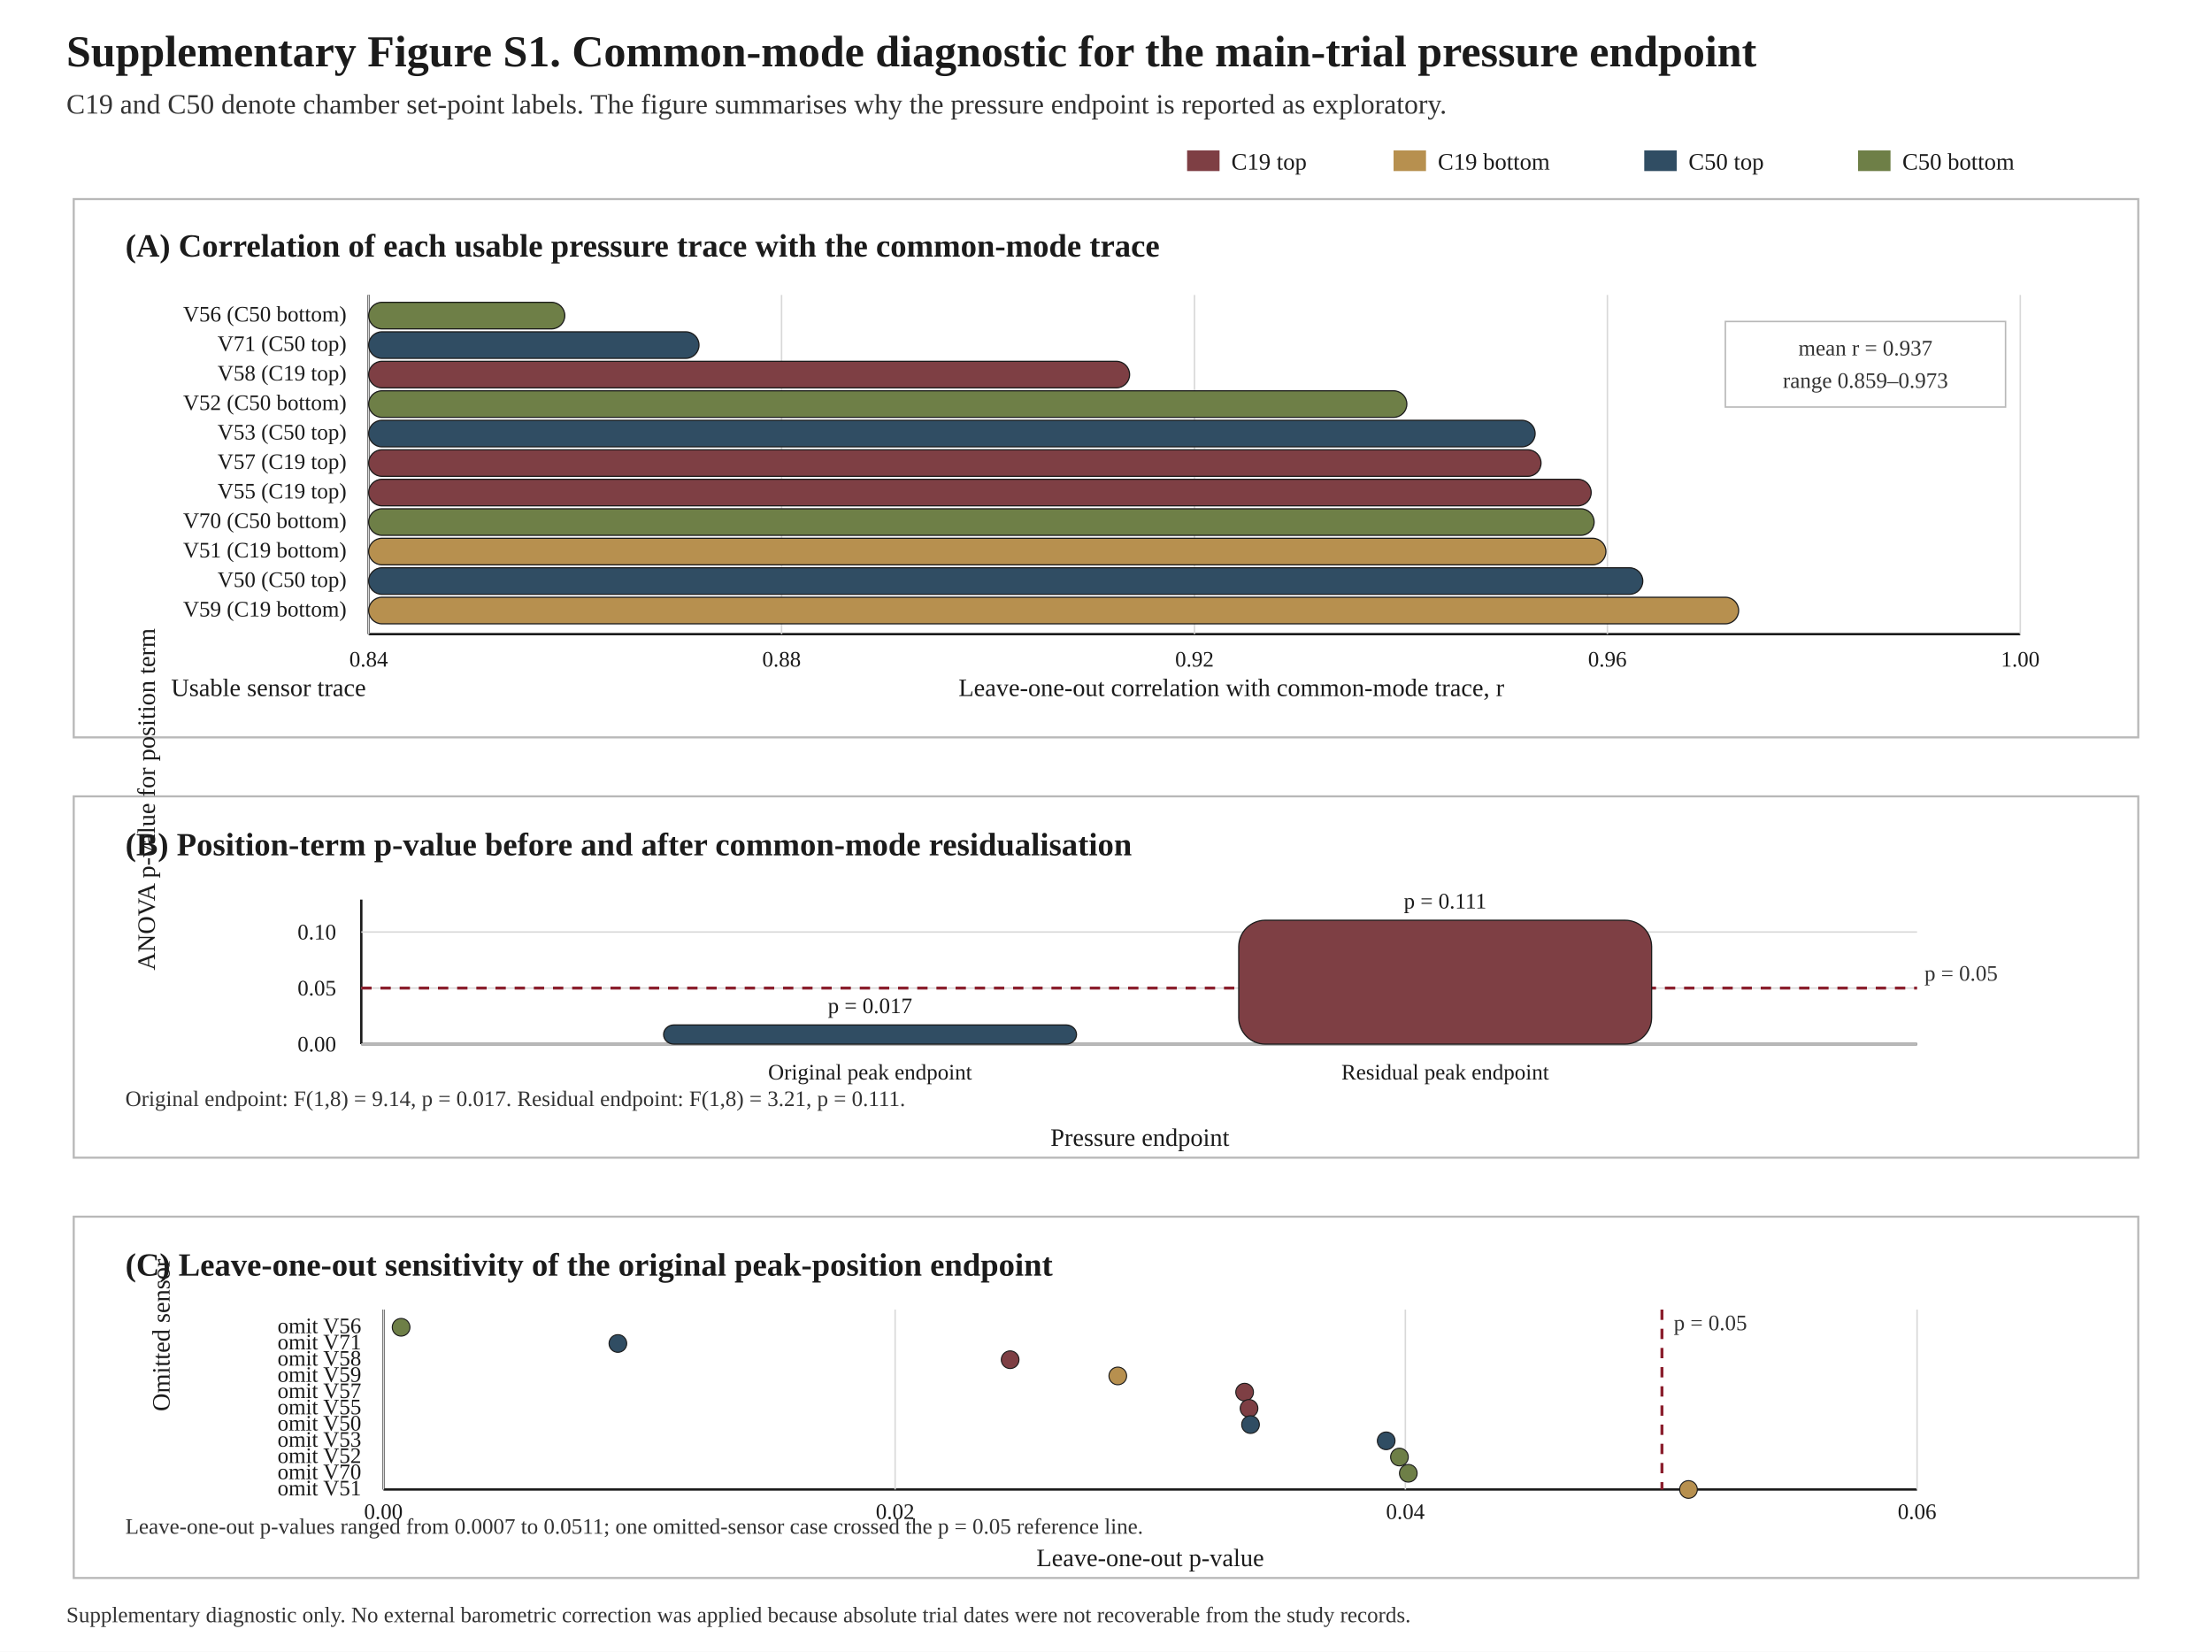
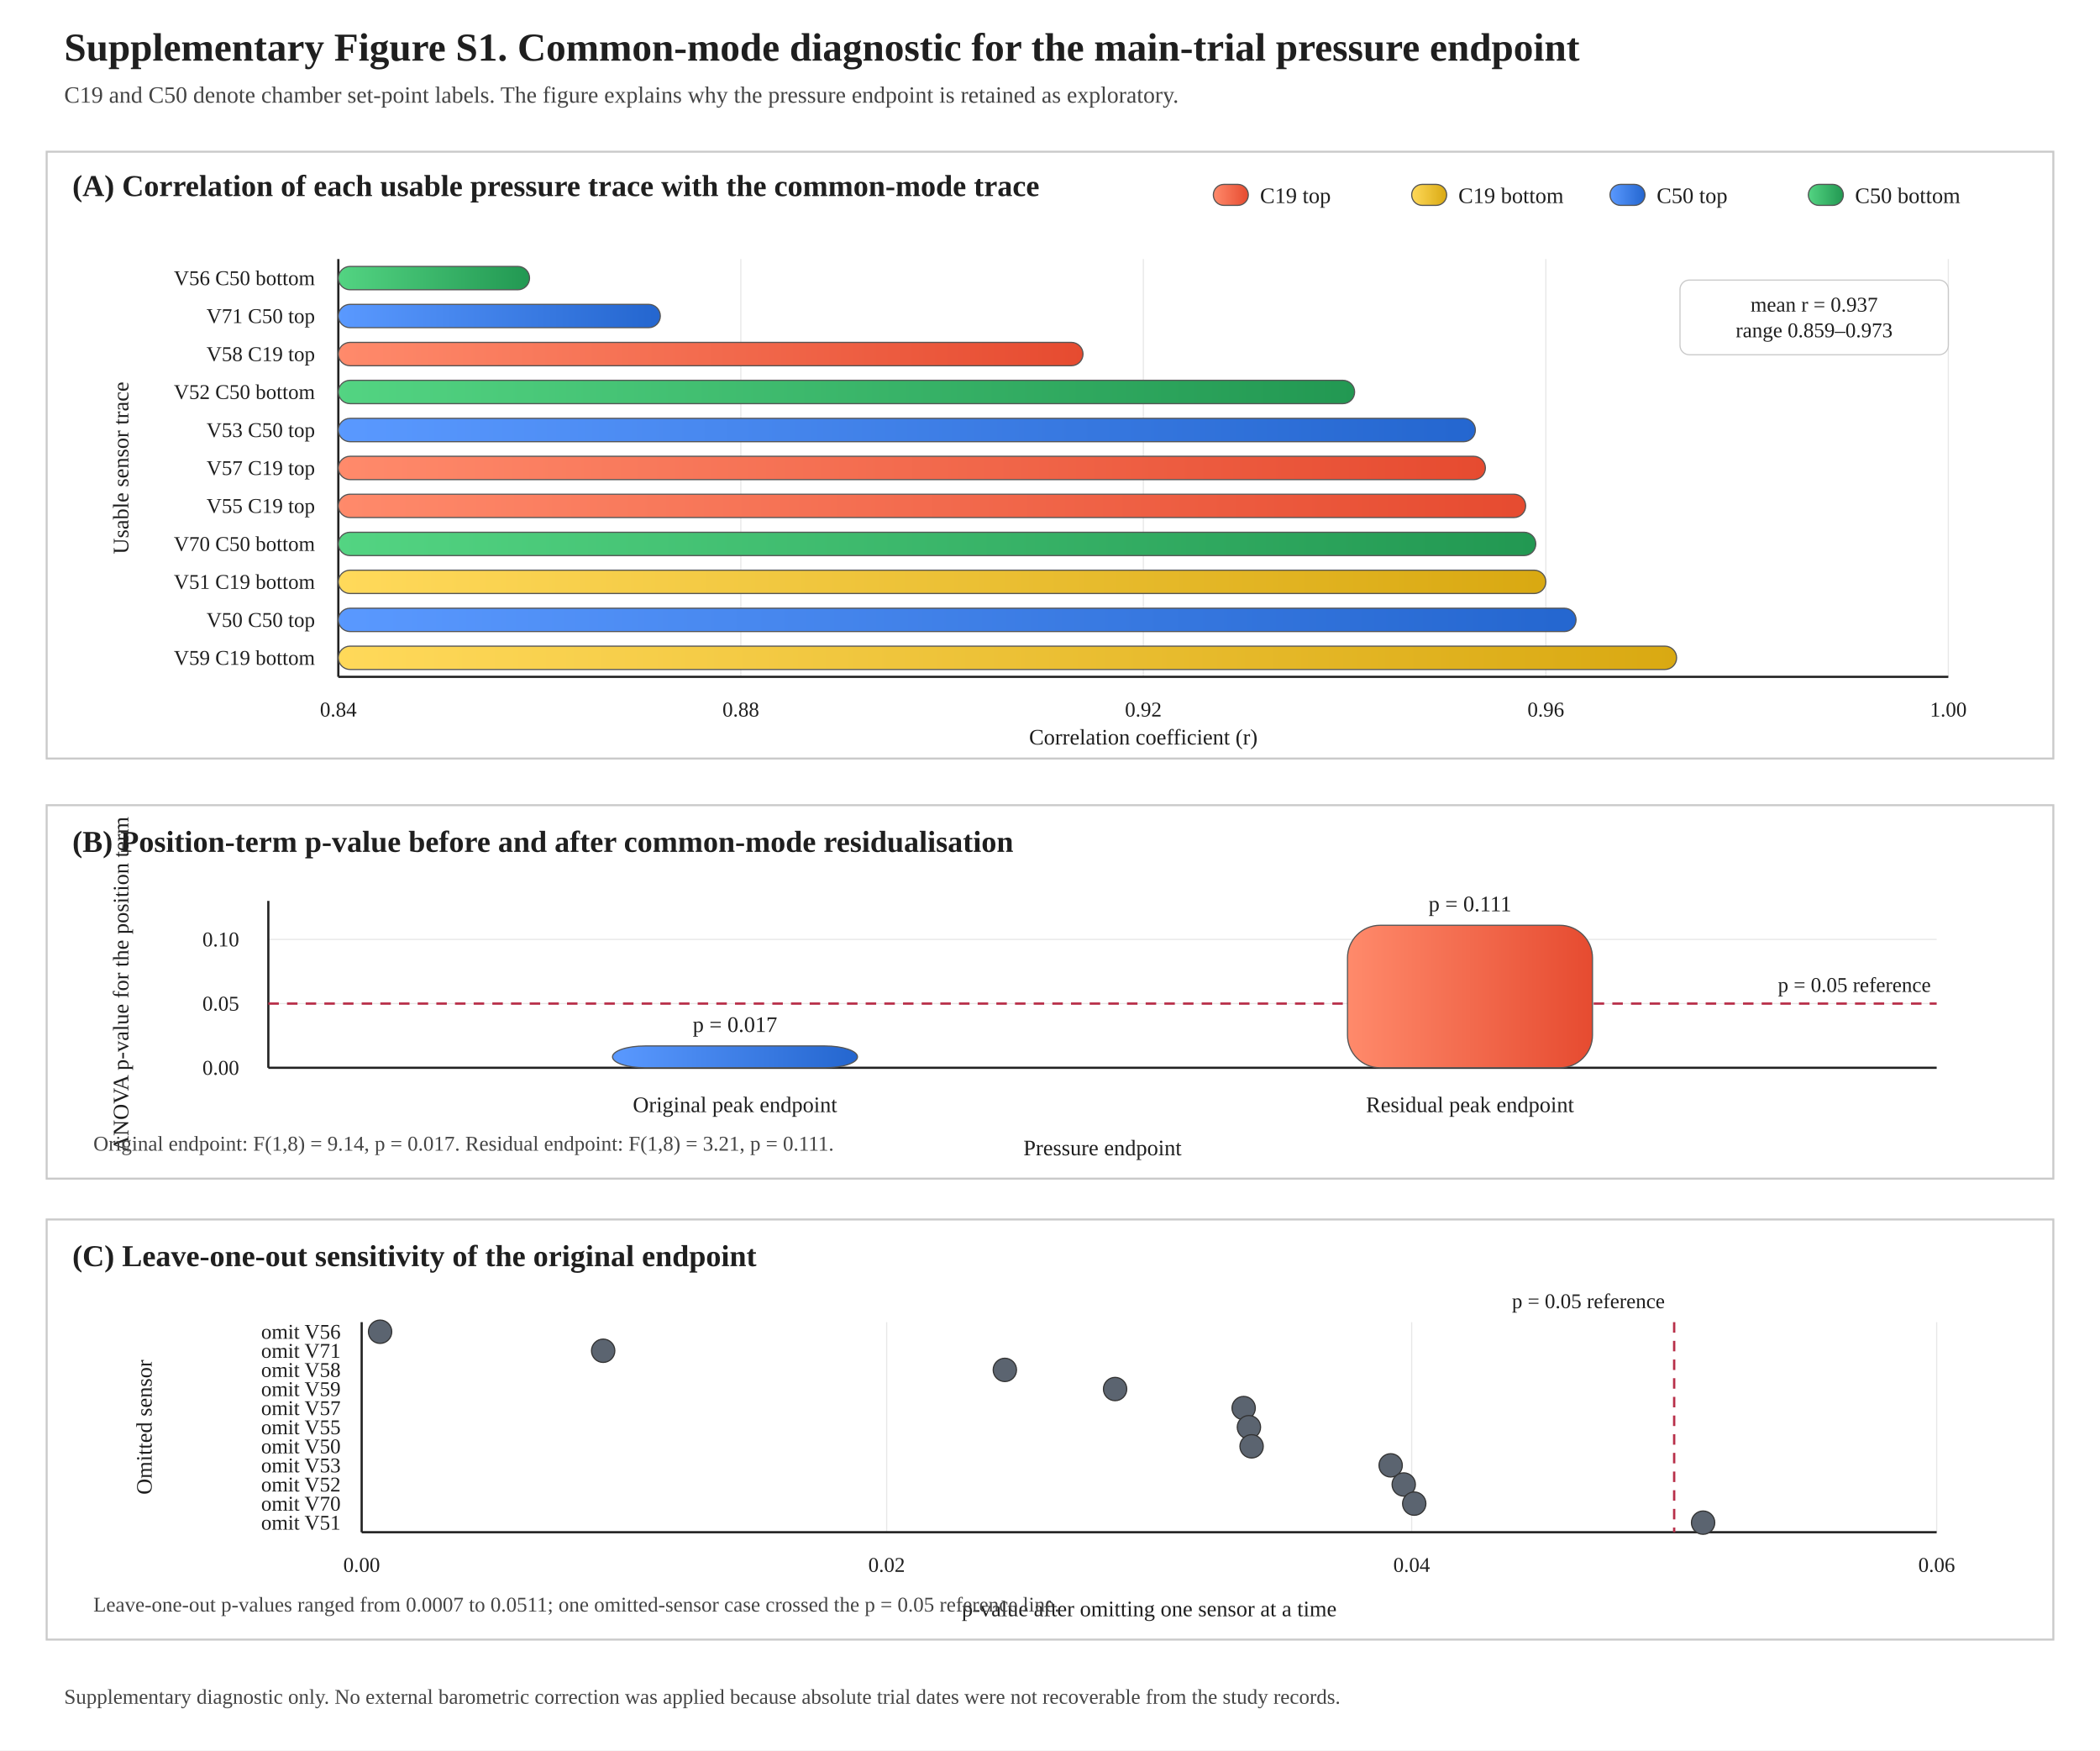
- <svg xmlns="http://www.w3.org/2000/svg" width="1500" height="1120" viewBox="0 0 1500 1120" role="img" aria-label="Supplementary Figure S1 common-mode pressure diagnostic">
-   <rect width="1500" height="1120" fill="#ffffff" />
-   <style>
- text{font-family:'Times New Roman',Times,serif;fill:#1b1b1b}.title{font-size:30px;font-weight:bold}.subtitle{font-size:19px;fill:#333}.panel{font-size:22px;font-weight:bold}.label{font-size:17px}.tick{font-size:15px}.small{font-size:15px;fill:#333}.axis{stroke:#1b1b1b;stroke-width:1.6}.grid{stroke:#d8d8d8;stroke-width:1}.box{fill:#fff;stroke:#b8b8b8;stroke-width:1.4}.ref{stroke:#8b1f2d;stroke-width:2;stroke-dasharray:7 6}.c19t{fill:#7e3f44}.c19b{fill:#b7904f}.c50t{fill:#304d63}.c50b{fill:#6e7f47}.dot{stroke:#1b1b1b;stroke-width:.7}.bar{stroke:#1b1b1b;stroke-width:.8}.legend{font-size:16px}
- </style>
-   <text x="45" y="45" class="title">Supplementary Figure S1. Common-mode diagnostic for the main-trial pressure endpoint</text>
-   <text x="45" y="77" class="subtitle">C19 and C50 denote chamber set-point labels. The figure summarises why the pressure endpoint is reported as exploratory.</text>
-   <rect x="805" y="102" width="22" height="14" class="c19t" />
-   <text x="835" y="115" class="legend">C19 top</text>
-   <rect x="945" y="102" width="22" height="14" class="c19b" />
-   <text x="975" y="115" class="legend">C19 bottom</text>
-   <rect x="1115" y="102" width="22" height="14" class="c50t" />
-   <text x="1145" y="115" class="legend">C50 top</text>
-   <rect x="1260" y="102" width="22" height="14" class="c50b" />
-   <text x="1290" y="115" class="legend">C50 bottom</text>
-   <rect x="50" y="135" width="1400" height="365" class="box" />
-   <text x="85" y="174" class="panel">(A) Correlation of each usable pressure trace with the common-mode trace</text>
-   <text x="116" y="472" class="label">Usable sensor trace</text>
-   <text x="650" y="472" class="label">Leave-one-out correlation with common-mode trace, r</text>
-   <line x1="250" y1="430" x2="1370" y2="430" class="axis" />
-   <line x1="250" y1="200" x2="250" y2="430" class="axis" />
-   <line x1="250" y1="200" x2="250" y2="430" class="grid" />
-   <text x="250" y="452" class="tick" text-anchor="middle">0.84</text>
-   <line x1="530" y1="200" x2="530" y2="430" class="grid" />
-   <text x="530" y="452" class="tick" text-anchor="middle">0.88</text>
-   <line x1="810" y1="200" x2="810" y2="430" class="grid" />
-   <text x="810" y="452" class="tick" text-anchor="middle">0.92</text>
-   <line x1="1090" y1="200" x2="1090" y2="430" class="grid" />
-   <text x="1090" y="452" class="tick" text-anchor="middle">0.96</text>
-   <line x1="1370" y1="200" x2="1370" y2="430" class="grid" />
-   <text x="1370" y="452" class="tick" text-anchor="middle">1.00</text>
-   <text x="235" y="218" text-anchor="end" class="tick">V56 (C50 bottom)</text>
-   <rect x="250" y="205" width="133" height="18" rx="9" class="c50b bar" />
-   <text x="235" y="238" text-anchor="end" class="tick">V71 (C50 top)</text>
-   <rect x="250" y="225" width="224" height="18" rx="9" class="c50t bar" />
-   <text x="235" y="258" text-anchor="end" class="tick">V58 (C19 top)</text>
-   <rect x="250" y="245" width="516" height="18" rx="9" class="c19t bar" />
-   <text x="235" y="278" text-anchor="end" class="tick">V52 (C50 bottom)</text>
-   <rect x="250" y="265" width="704" height="18" rx="9" class="c50b bar" />
-   <text x="235" y="298" text-anchor="end" class="tick">V53 (C50 top)</text>
-   <rect x="250" y="285" width="791" height="18" rx="9" class="c50t bar" />
-   <text x="235" y="318" text-anchor="end" class="tick">V57 (C19 top)</text>
-   <rect x="250" y="305" width="795" height="18" rx="9" class="c19t bar" />
-   <text x="235" y="338" text-anchor="end" class="tick">V55 (C19 top)</text>
-   <rect x="250" y="325" width="829" height="18" rx="9" class="c19t bar" />
-   <text x="235" y="358" text-anchor="end" class="tick">V70 (C50 bottom)</text>
-   <rect x="250" y="345" width="831" height="18" rx="9" class="c50b bar" />
-   <text x="235" y="378" text-anchor="end" class="tick">V51 (C19 bottom)</text>
-   <rect x="250" y="365" width="839" height="18" rx="9" class="c19b bar" />
-   <text x="235" y="398" text-anchor="end" class="tick">V50 (C50 top)</text>
-   <rect x="250" y="385" width="864" height="18" rx="9" class="c50t bar" />
-   <text x="235" y="418" text-anchor="end" class="tick">V59 (C19 bottom)</text>
-   <rect x="250" y="405" width="929" height="18" rx="9" class="c19b bar" />
-   <rect x="1170" y="218" width="190" height="58" fill="#fff" stroke="#b8b8b8" />
-   <text x="1265" y="241" text-anchor="middle" class="small">mean r = 0.937</text>
-   <text x="1265" y="263" text-anchor="middle" class="small">range 0.859–0.973</text>
-   <rect x="50" y="540" width="1400" height="245" class="box" />
-   <text x="85" y="580" class="panel">(B) Position-term p-value before and after common-mode residualisation</text>
-   <text x="85" y="750" class="small">Original endpoint: F(1,8) = 9.14, p = 0.017. Residual endpoint: F(1,8) = 3.21, p = 0.111.</text>
-   <line x1="245" y1="708" x2="1300" y2="708" class="axis" />
-   <line x1="245" y1="610" x2="245" y2="708" class="axis" />
-   <line x1="245" y1="708" x2="1300" y2="708" class="grid" />
-   <text x="228" y="713" text-anchor="end" class="tick">0.00</text>
-   <line x1="245" y1="670" x2="1300" y2="670" class="grid" />
-   <text x="228" y="675" text-anchor="end" class="tick">0.05</text>
-   <line x1="245" y1="632" x2="1300" y2="632" class="grid" />
-   <text x="228" y="637" text-anchor="end" class="tick">0.10</text>
-   <line x1="245" y1="670" x2="1300" y2="670" class="ref" />
-   <text x="1305" y="665" class="small" fill="#8b1f2d">p = 0.05</text>
-   <text x="105" y="658" transform="rotate(-90 105,658)" class="label">ANOVA p-value for position term</text>
-   <text x="773" y="777" text-anchor="middle" class="label">Pressure endpoint</text>
-   <rect x="450" y="695" width="280" height="13" rx="7" class="c50t bar" />
-   <text x="590" y="687" text-anchor="middle" class="tick">p = 0.017</text>
-   <text x="590" y="732" text-anchor="middle" class="tick">Original peak endpoint</text>
-   <rect x="840" y="624" width="280" height="84" rx="18" class="c19t bar" />
-   <text x="980" y="616" text-anchor="middle" class="tick">p = 0.111</text>
-   <text x="980" y="732" text-anchor="middle" class="tick">Residual peak endpoint</text>
-   <rect x="50" y="825" width="1400" height="245" class="box" />
-   <text x="85" y="865" class="panel">(C) Leave-one-out sensitivity of the original peak-position endpoint</text>
-   <text x="85" y="1040" class="small">Leave-one-out p-values ranged from 0.0007 to 0.0511; one omitted-sensor case crossed the p = 0.05 reference line.</text>
-   <line x1="260" y1="1010" x2="1300" y2="1010" class="axis" />
-   <line x1="260" y1="888" x2="260" y2="1010" class="axis" />
-   <line x1="260" y1="888" x2="260" y2="1010" class="grid" />
-   <text x="260" y="1030" text-anchor="middle" class="tick">0.00</text>
-   <line x1="607" y1="888" x2="607" y2="1010" class="grid" />
-   <text x="607" y="1030" text-anchor="middle" class="tick">0.02</text>
-   <line x1="953" y1="888" x2="953" y2="1010" class="grid" />
-   <text x="953" y="1030" text-anchor="middle" class="tick">0.04</text>
-   <line x1="1300" y1="888" x2="1300" y2="1010" class="grid" />
-   <text x="1300" y="1030" text-anchor="middle" class="tick">0.06</text>
-   <line x1="1127" y1="888" x2="1127" y2="1010" class="ref" />
-   <text x="1135" y="902" class="small" fill="#8b1f2d">p = 0.05</text>
-   <text x="115" y="957" transform="rotate(-90 115,957)" class="label">Omitted sensor</text>
-   <text x="780" y="1062" text-anchor="middle" class="label">Leave-one-out p-value</text>
-   <text x="245" y="904" text-anchor="end" class="tick">omit V56</text>
-   <circle cx="272" cy="900" r="6" class="c50b dot" />
-   <text x="245" y="915" text-anchor="end" class="tick">omit V71</text>
-   <circle cx="419" cy="911" r="6" class="c50t dot" />
-   <text x="245" y="926" text-anchor="end" class="tick">omit V58</text>
-   <circle cx="685" cy="922" r="6" class="c19t dot" />
-   <text x="245" y="937" text-anchor="end" class="tick">omit V59</text>
-   <circle cx="758" cy="933" r="6" class="c19b dot" />
-   <text x="245" y="948" text-anchor="end" class="tick">omit V57</text>
-   <circle cx="844" cy="944" r="6" class="c19t dot" />
-   <text x="245" y="959" text-anchor="end" class="tick">omit V55</text>
-   <circle cx="847" cy="955" r="6" class="c19t dot" />
-   <text x="245" y="970" text-anchor="end" class="tick">omit V50</text>
-   <circle cx="848" cy="966" r="6" class="c50t dot" />
-   <text x="245" y="981" text-anchor="end" class="tick">omit V53</text>
-   <circle cx="940" cy="977" r="6" class="c50t dot" />
-   <text x="245" y="992" text-anchor="end" class="tick">omit V52</text>
-   <circle cx="949" cy="988" r="6" class="c50b dot" />
-   <text x="245" y="1003" text-anchor="end" class="tick">omit V70</text>
-   <circle cx="955" cy="999" r="6" class="c50b dot" />
-   <text x="245" y="1014" text-anchor="end" class="tick">omit V51</text>
-   <circle cx="1145" cy="1010" r="6" class="c19b dot" />
-   <text x="45" y="1100" class="small">Supplementary diagnostic only. No external barometric correction was applied because absolute trial dates were not recoverable from the study records.</text>
+ <svg xmlns="http://www.w3.org/2000/svg" width="1800" height="1500" viewBox="0 0 1800 1500">
+   <defs>
+     <linearGradient id="r" x1="0" x2="1">
+       <stop offset="0%" stop-color="#ff8a6b" />
+       <stop offset="100%" stop-color="#e64b30" />
+     </linearGradient>
+     <linearGradient id="y" x1="0" x2="1">
+       <stop offset="0%" stop-color="#ffd95a" />
+       <stop offset="100%" stop-color="#d9a912" />
+     </linearGradient>
+     <linearGradient id="bl" x1="0" x2="1">
+       <stop offset="0%" stop-color="#5a99ff" />
+       <stop offset="100%" stop-color="#2466cf" />
+     </linearGradient>
+     <linearGradient id="g" x1="0" x2="1">
+       <stop offset="0%" stop-color="#53d482" />
+       <stop offset="100%" stop-color="#229852" />
+     </linearGradient>
+   </defs>
+   <rect width="1800" height="1500" fill="white" />
+   <style>text{font-family:'Times New Roman',Times,serif;fill:#1f1f1f}.title{font-size:34px;font-weight:bold}.sub{font-size:20px;fill:#444}.panel{font-size:26px;font-weight:bold}.lab{font-size:19px}.tick{font-size:18px}.note{font-size:18px;fill:#444}.box{fill:white;stroke:#c9c9c9;stroke-width:1.7}.axis{stroke:#222;stroke-width:1.9}.grid{stroke:#e7e7e7;stroke-width:1}.ref{stroke:#b82f49;stroke-width:2;stroke-dasharray:9 7}</style>
+   <text x="55" y="52" class="title">Supplementary Figure S1. Common-mode diagnostic for the main-trial pressure endpoint</text>
+   <text x="55" y="88" class="sub">C19 and C50 denote chamber set-point labels. The figure explains why the pressure endpoint is retained as exploratory.</text>
+   <rect x="40" y="130" width="1720" height="520" class="box" />
+   <rect x="40" y="690" width="1720" height="320" class="box" />
+   <rect x="40" y="1045" width="1720" height="360" class="box" />
+   <text x="62" y="168" class="panel">(A) Correlation of each usable pressure trace with the common-mode trace</text>
+   <rect x="1040" y="158" width="30" height="18" rx="9" fill="url(#r)" stroke="#555" />
+   <text x="1080" y="174" class="lab">C19 top</text>
+   <rect x="1210" y="158" width="30" height="18" rx="9" fill="url(#y)" stroke="#555" />
+   <text x="1250" y="174" class="lab">C19 bottom</text>
+   <rect x="1380" y="158" width="30" height="18" rx="9" fill="url(#bl)" stroke="#555" />
+   <text x="1420" y="174" class="lab">C50 top</text>
+   <rect x="1550" y="158" width="30" height="18" rx="9" fill="url(#g)" stroke="#555" />
+   <text x="1590" y="174" class="lab">C50 bottom</text>
+   <line x1="290.0" y1="222" x2="290.0" y2="580" class="grid" />
+   <text x="290.0" y="614" text-anchor="middle" class="tick">0.84</text>
+   <line x1="635.0" y1="222" x2="635.0" y2="580" class="grid" />
+   <text x="635.0" y="614" text-anchor="middle" class="tick">0.88</text>
+   <line x1="980.0" y1="222" x2="980.0" y2="580" class="grid" />
+   <text x="980.0" y="614" text-anchor="middle" class="tick">0.92</text>
+   <line x1="1325.0" y1="222" x2="1325.0" y2="580" class="grid" />
+   <text x="1325.0" y="614" text-anchor="middle" class="tick">0.96</text>
+   <line x1="1670.0" y1="222" x2="1670.0" y2="580" class="grid" />
+   <text x="1670.0" y="614" text-anchor="middle" class="tick">1.00</text>
+   <line x1="290" y1="580" x2="1670" y2="580" class="axis" />
+   <line x1="290" y1="222" x2="290" y2="580" class="axis" />
+   <text x="980.0" y="638" text-anchor="middle" class="lab">Correlation coefficient (r)</text>
+   <text x="110" y="401.0" transform="rotate(-90 110 401.0)" text-anchor="middle" class="lab">Usable sensor trace</text>
+   <text x="270" y="244.3" text-anchor="end" class="tick">V56 C50 bottom</text>
+   <rect x="290" y="228.3" width="163.9" height="20" rx="10" fill="url(#g)" stroke="#555" />
+   <text x="270" y="276.8" text-anchor="end" class="tick">V71 C50 top</text>
+   <rect x="290" y="260.8" width="276.0" height="20" rx="10" fill="url(#bl)" stroke="#555" />
+   <text x="270" y="309.4" text-anchor="end" class="tick">V58 C19 top</text>
+   <rect x="290" y="293.4" width="638.3" height="20" rx="10" fill="url(#r)" stroke="#555" />
+   <text x="270" y="341.9" text-anchor="end" class="tick">V52 C50 bottom</text>
+   <rect x="290" y="325.9" width="871.1" height="20" rx="10" fill="url(#g)" stroke="#555" />
+   <text x="270" y="374.5" text-anchor="end" class="tick">V53 C50 top</text>
+   <rect x="290" y="358.5" width="974.6" height="20" rx="10" fill="url(#bl)" stroke="#555" />
+   <text x="270" y="407.0" text-anchor="end" class="tick">V57 C19 top</text>
+   <rect x="290" y="391.0" width="983.2" height="20" rx="10" fill="url(#r)" stroke="#555" />
+   <text x="270" y="439.5" text-anchor="end" class="tick">V55 C19 top</text>
+   <rect x="290" y="423.5" width="1017.7" height="20" rx="10" fill="url(#r)" stroke="#555" />
+   <text x="270" y="472.1" text-anchor="end" class="tick">V70 C50 bottom</text>
+   <rect x="290" y="456.1" width="1026.4" height="20" rx="10" fill="url(#g)" stroke="#555" />
+   <text x="270" y="504.6" text-anchor="end" class="tick">V51 C19 bottom</text>
+   <rect x="290" y="488.6" width="1035.0" height="20" rx="10" fill="url(#y)" stroke="#555" />
+   <text x="270" y="537.2" text-anchor="end" class="tick">V50 C50 top</text>
+   <rect x="290" y="521.2" width="1060.9" height="20" rx="10" fill="url(#bl)" stroke="#555" />
+   <text x="270" y="569.7" text-anchor="end" class="tick">V59 C19 bottom</text>
+   <rect x="290" y="553.7" width="1147.1" height="20" rx="10" fill="url(#y)" stroke="#555" />
+   <rect x="1440" y="240" width="230" height="64" rx="8" fill="white" stroke="#c9c9c9" />
+   <text x="1555" y="267" text-anchor="middle" class="tick">mean r = 0.937</text>
+   <text x="1555" y="289" text-anchor="middle" class="tick">range 0.859–0.973</text>
+   <text x="62" y="730" class="panel">(B) Position-term p-value before and after common-mode residualisation</text>
+   <line x1="230" y1="915.0" x2="1660" y2="915.0" class="grid" />
+   <text x="205" y="921.0" text-anchor="end" class="tick">0.00</text>
+   <line x1="230" y1="860.0" x2="1660" y2="860.0" class="grid" />
+   <text x="205" y="866.0" text-anchor="end" class="tick">0.05</text>
+   <line x1="230" y1="805.0" x2="1660" y2="805.0" class="grid" />
+   <text x="205" y="811.0" text-anchor="end" class="tick">0.10</text>
+   <line x1="230" y1="915" x2="1660" y2="915" class="axis" />
+   <line x1="230" y1="772" x2="230" y2="915" class="axis" />
+   <line x1="230" y1="860.0" x2="1660" y2="860.0" class="ref" />
+   <text x="1655" y="850.0" text-anchor="end" class="tick" fill="#b82f49">p = 0.05 reference</text>
+   <text x="945.0" y="990" text-anchor="middle" class="lab">Pressure endpoint</text>
+   <text x="110" y="843.5" transform="rotate(-90 110 843.5)" text-anchor="middle" class="lab">ANOVA p-value for the position term</text>
+   <rect x="525" y="896.3" width="210" height="18.7" rx="28" fill="url(#bl)" stroke="#555" />
+   <text x="630" y="884.3" text-anchor="middle" class="lab">p = 0.017</text>
+   <text x="630" y="953" text-anchor="middle" class="lab">Original peak endpoint</text>
+   <rect x="1155" y="792.9" width="210" height="122.1" rx="28" fill="url(#r)" stroke="#555" />
+   <text x="1260" y="780.9" text-anchor="middle" class="lab">p = 0.111</text>
+   <text x="1260" y="953" text-anchor="middle" class="lab">Residual peak endpoint</text>
+   <text x="80" y="986" class="note">Original endpoint: F(1,8) = 9.14, p = 0.017. Residual endpoint: F(1,8) = 3.21, p = 0.111.</text>
+   <text x="62" y="1085" class="panel">(C) Leave-one-out sensitivity of the original endpoint</text>
+   <line x1="310.0" y1="1133" x2="310.0" y2="1313" class="grid" />
+   <text x="310.0" y="1347" text-anchor="middle" class="tick">0.00</text>
+   <line x1="760.0" y1="1133" x2="760.0" y2="1313" class="grid" />
+   <text x="760.0" y="1347" text-anchor="middle" class="tick">0.02</text>
+   <line x1="1210.0" y1="1133" x2="1210.0" y2="1313" class="grid" />
+   <text x="1210.0" y="1347" text-anchor="middle" class="tick">0.04</text>
+   <line x1="1660.0" y1="1133" x2="1660.0" y2="1313" class="grid" />
+   <text x="1660.0" y="1347" text-anchor="middle" class="tick">0.06</text>
+   <line x1="310" y1="1313" x2="1660" y2="1313" class="axis" />
+   <line x1="310" y1="1133" x2="310" y2="1313" class="axis" />
+   <line x1="1435.0" y1="1133" x2="1435.0" y2="1313" class="ref" />
+   <text x="1427.0" y="1121" text-anchor="end" class="tick" fill="#b82f49">p = 0.05 reference</text>
+   <text x="985.0" y="1385" text-anchor="middle" class="lab">p-value after omitting one sensor at a time</text>
+   <text x="130" y="1223.0" transform="rotate(-90 130 1223.0)" text-anchor="middle" class="lab">Omitted sensor</text>
+   <text x="292" y="1147.2" text-anchor="end" class="tick">omit V56</text>
+   <circle cx="325.8" cy="1141.2" r="10" fill="#5b6470" stroke="#333" />
+   <text x="292" y="1163.5" text-anchor="end" class="tick">omit V71</text>
+   <circle cx="517.0" cy="1157.5" r="10" fill="#5b6470" stroke="#333" />
+   <text x="292" y="1179.9" text-anchor="end" class="tick">omit V58</text>
+   <circle cx="861.3" cy="1173.9" r="10" fill="#5b6470" stroke="#333" />
+   <text x="292" y="1196.3" text-anchor="end" class="tick">omit V59</text>
+   <circle cx="955.8" cy="1190.3" r="10" fill="#5b6470" stroke="#333" />
+   <text x="292" y="1212.6" text-anchor="end" class="tick">omit V57</text>
+   <circle cx="1066.0" cy="1206.6" r="10" fill="#5b6470" stroke="#333" />
+   <text x="292" y="1229.0" text-anchor="end" class="tick">omit V55</text>
+   <circle cx="1070.5" cy="1223.0" r="10" fill="#5b6470" stroke="#333" />
+   <text x="292" y="1245.4" text-anchor="end" class="tick">omit V50</text>
+   <circle cx="1072.8" cy="1239.4" r="10" fill="#5b6470" stroke="#333" />
+   <text x="292" y="1261.7" text-anchor="end" class="tick">omit V53</text>
+   <circle cx="1192.0" cy="1255.7" r="10" fill="#5b6470" stroke="#333" />
+   <text x="292" y="1278.1" text-anchor="end" class="tick">omit V52</text>
+   <circle cx="1203.2" cy="1272.1" r="10" fill="#5b6470" stroke="#333" />
+   <text x="292" y="1294.5" text-anchor="end" class="tick">omit V70</text>
+   <circle cx="1212.2" cy="1288.5" r="10" fill="#5b6470" stroke="#333" />
+   <text x="292" y="1310.8" text-anchor="end" class="tick">omit V51</text>
+   <circle cx="1459.8" cy="1304.8" r="10" fill="#5b6470" stroke="#333" />
+   <text x="80" y="1381" class="note">Leave-one-out p-values ranged from 0.0007 to 0.0511; one omitted-sensor case crossed the p = 0.05 reference line.</text>
+   <text x="55" y="1460" class="note">Supplementary diagnostic only. No external barometric correction was applied because absolute trial dates were not recoverable from the study records.</text>
</svg>
